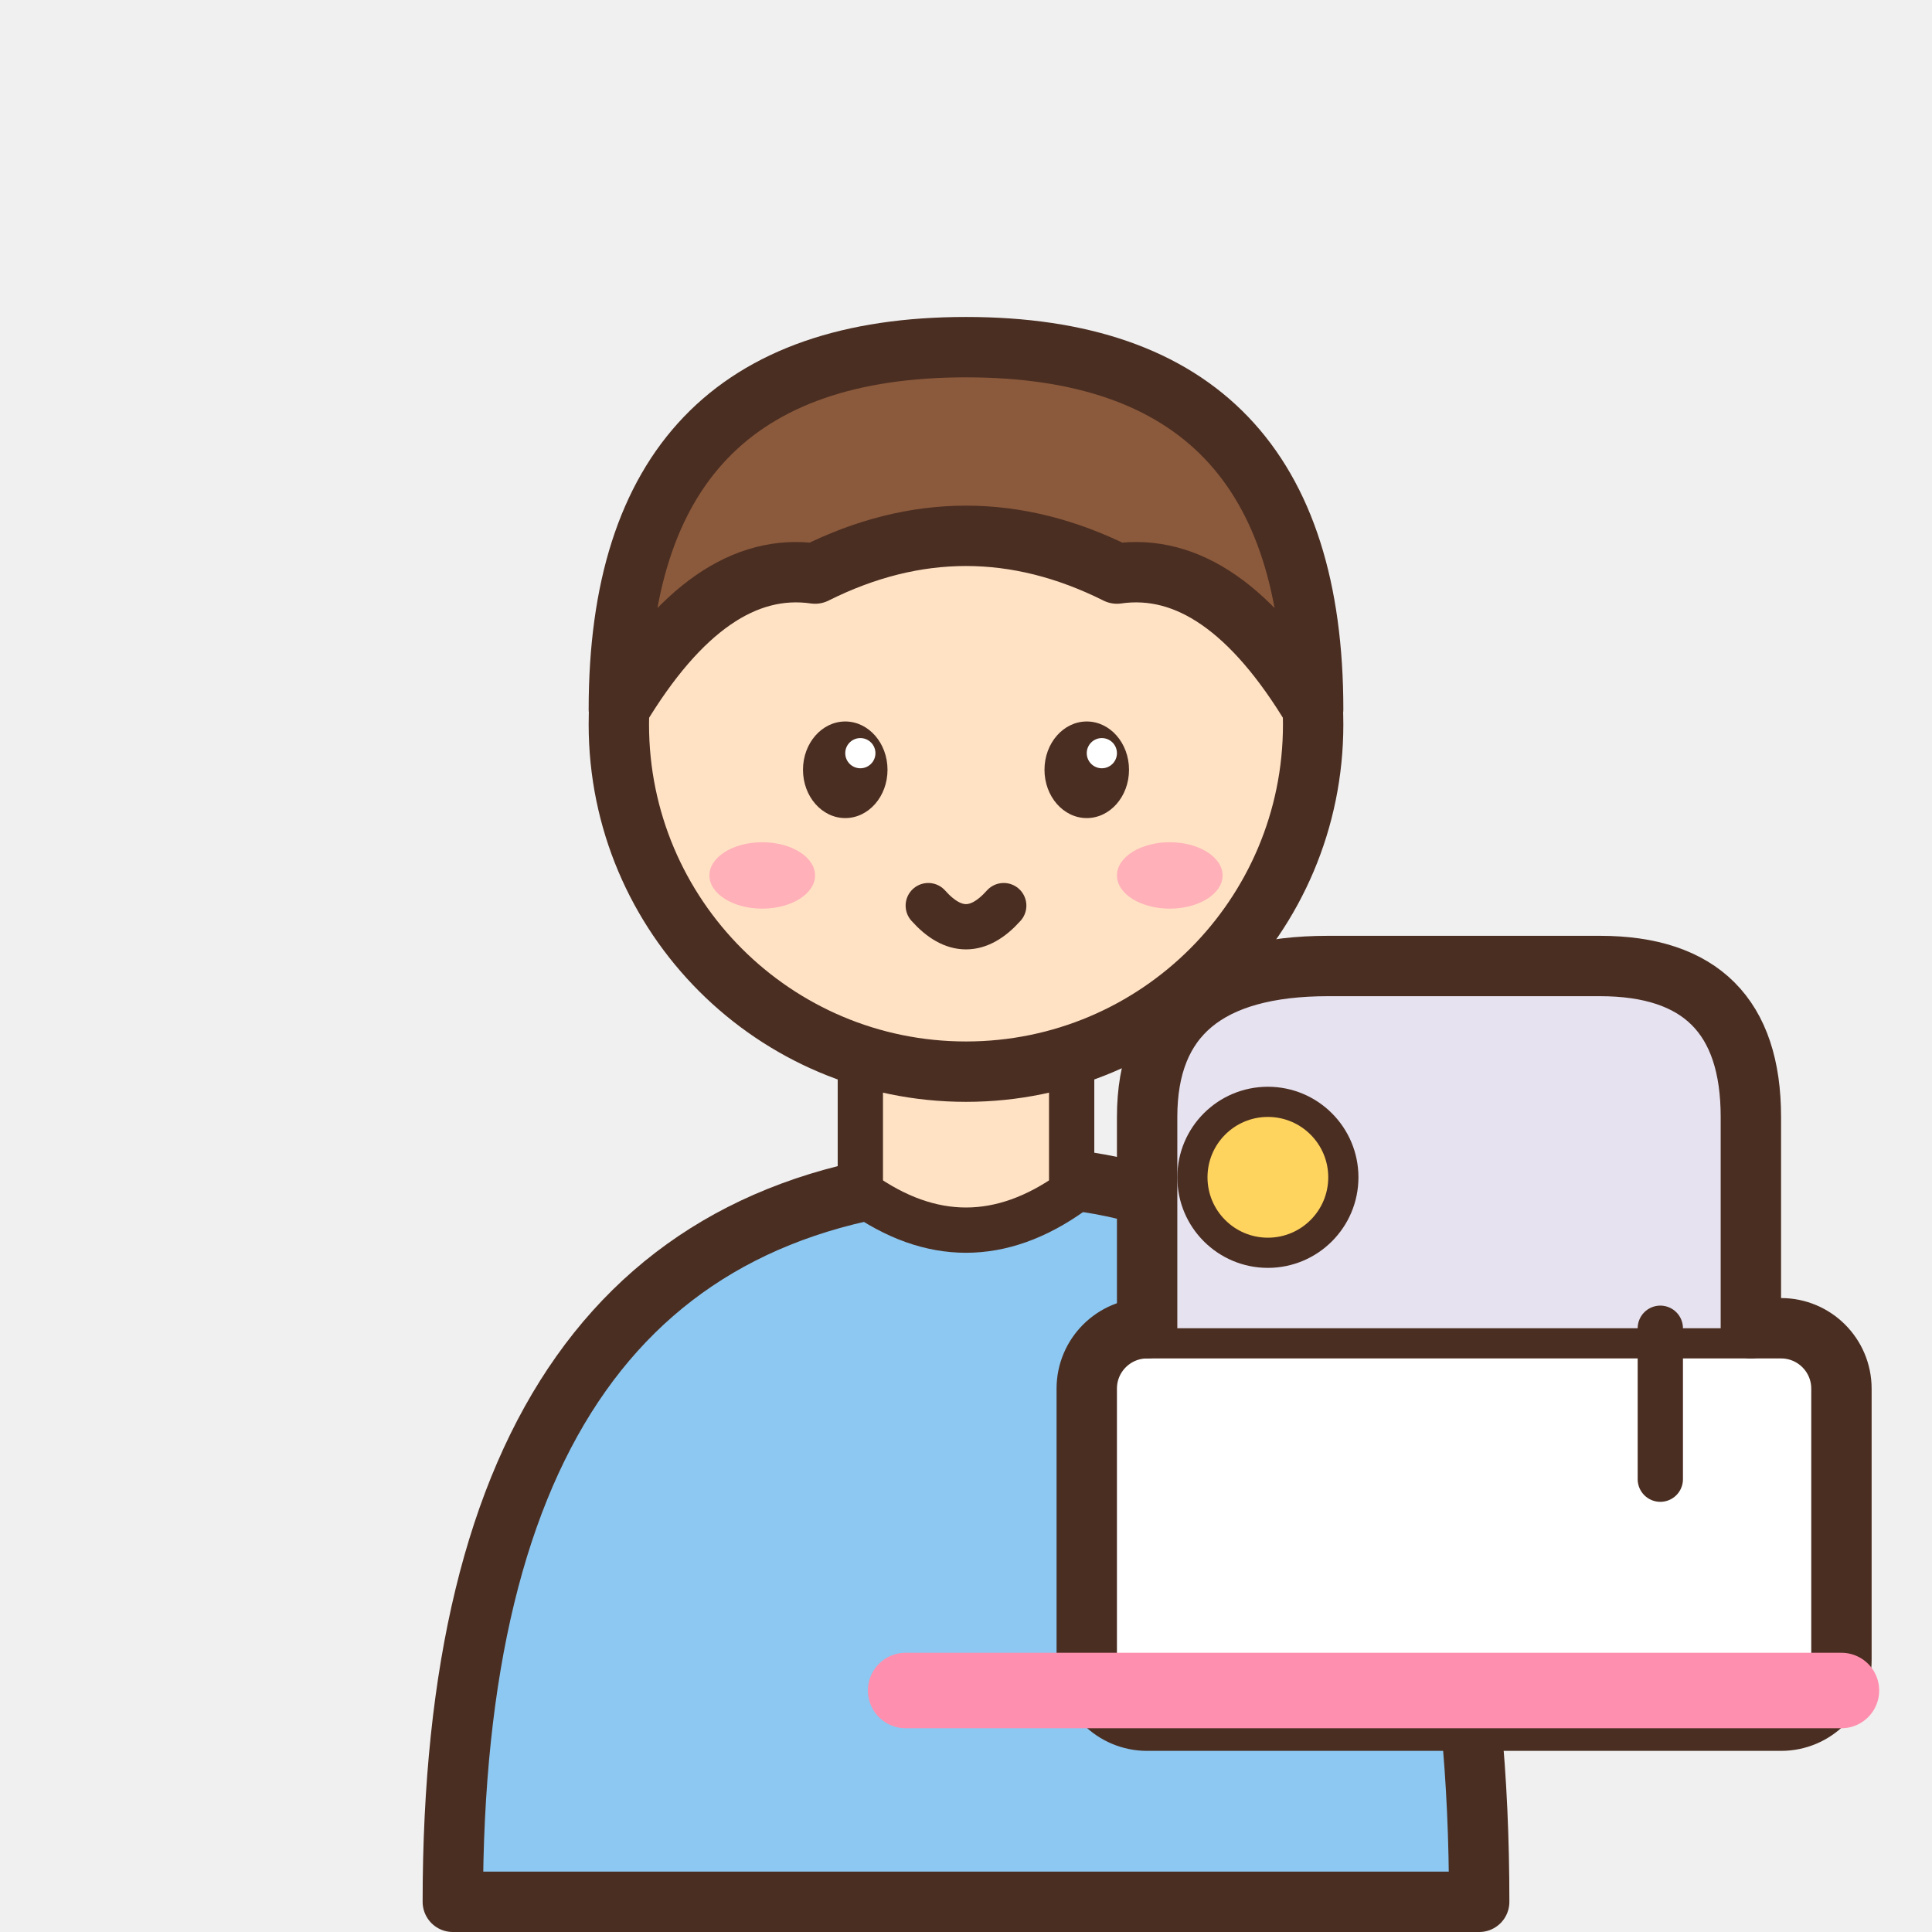
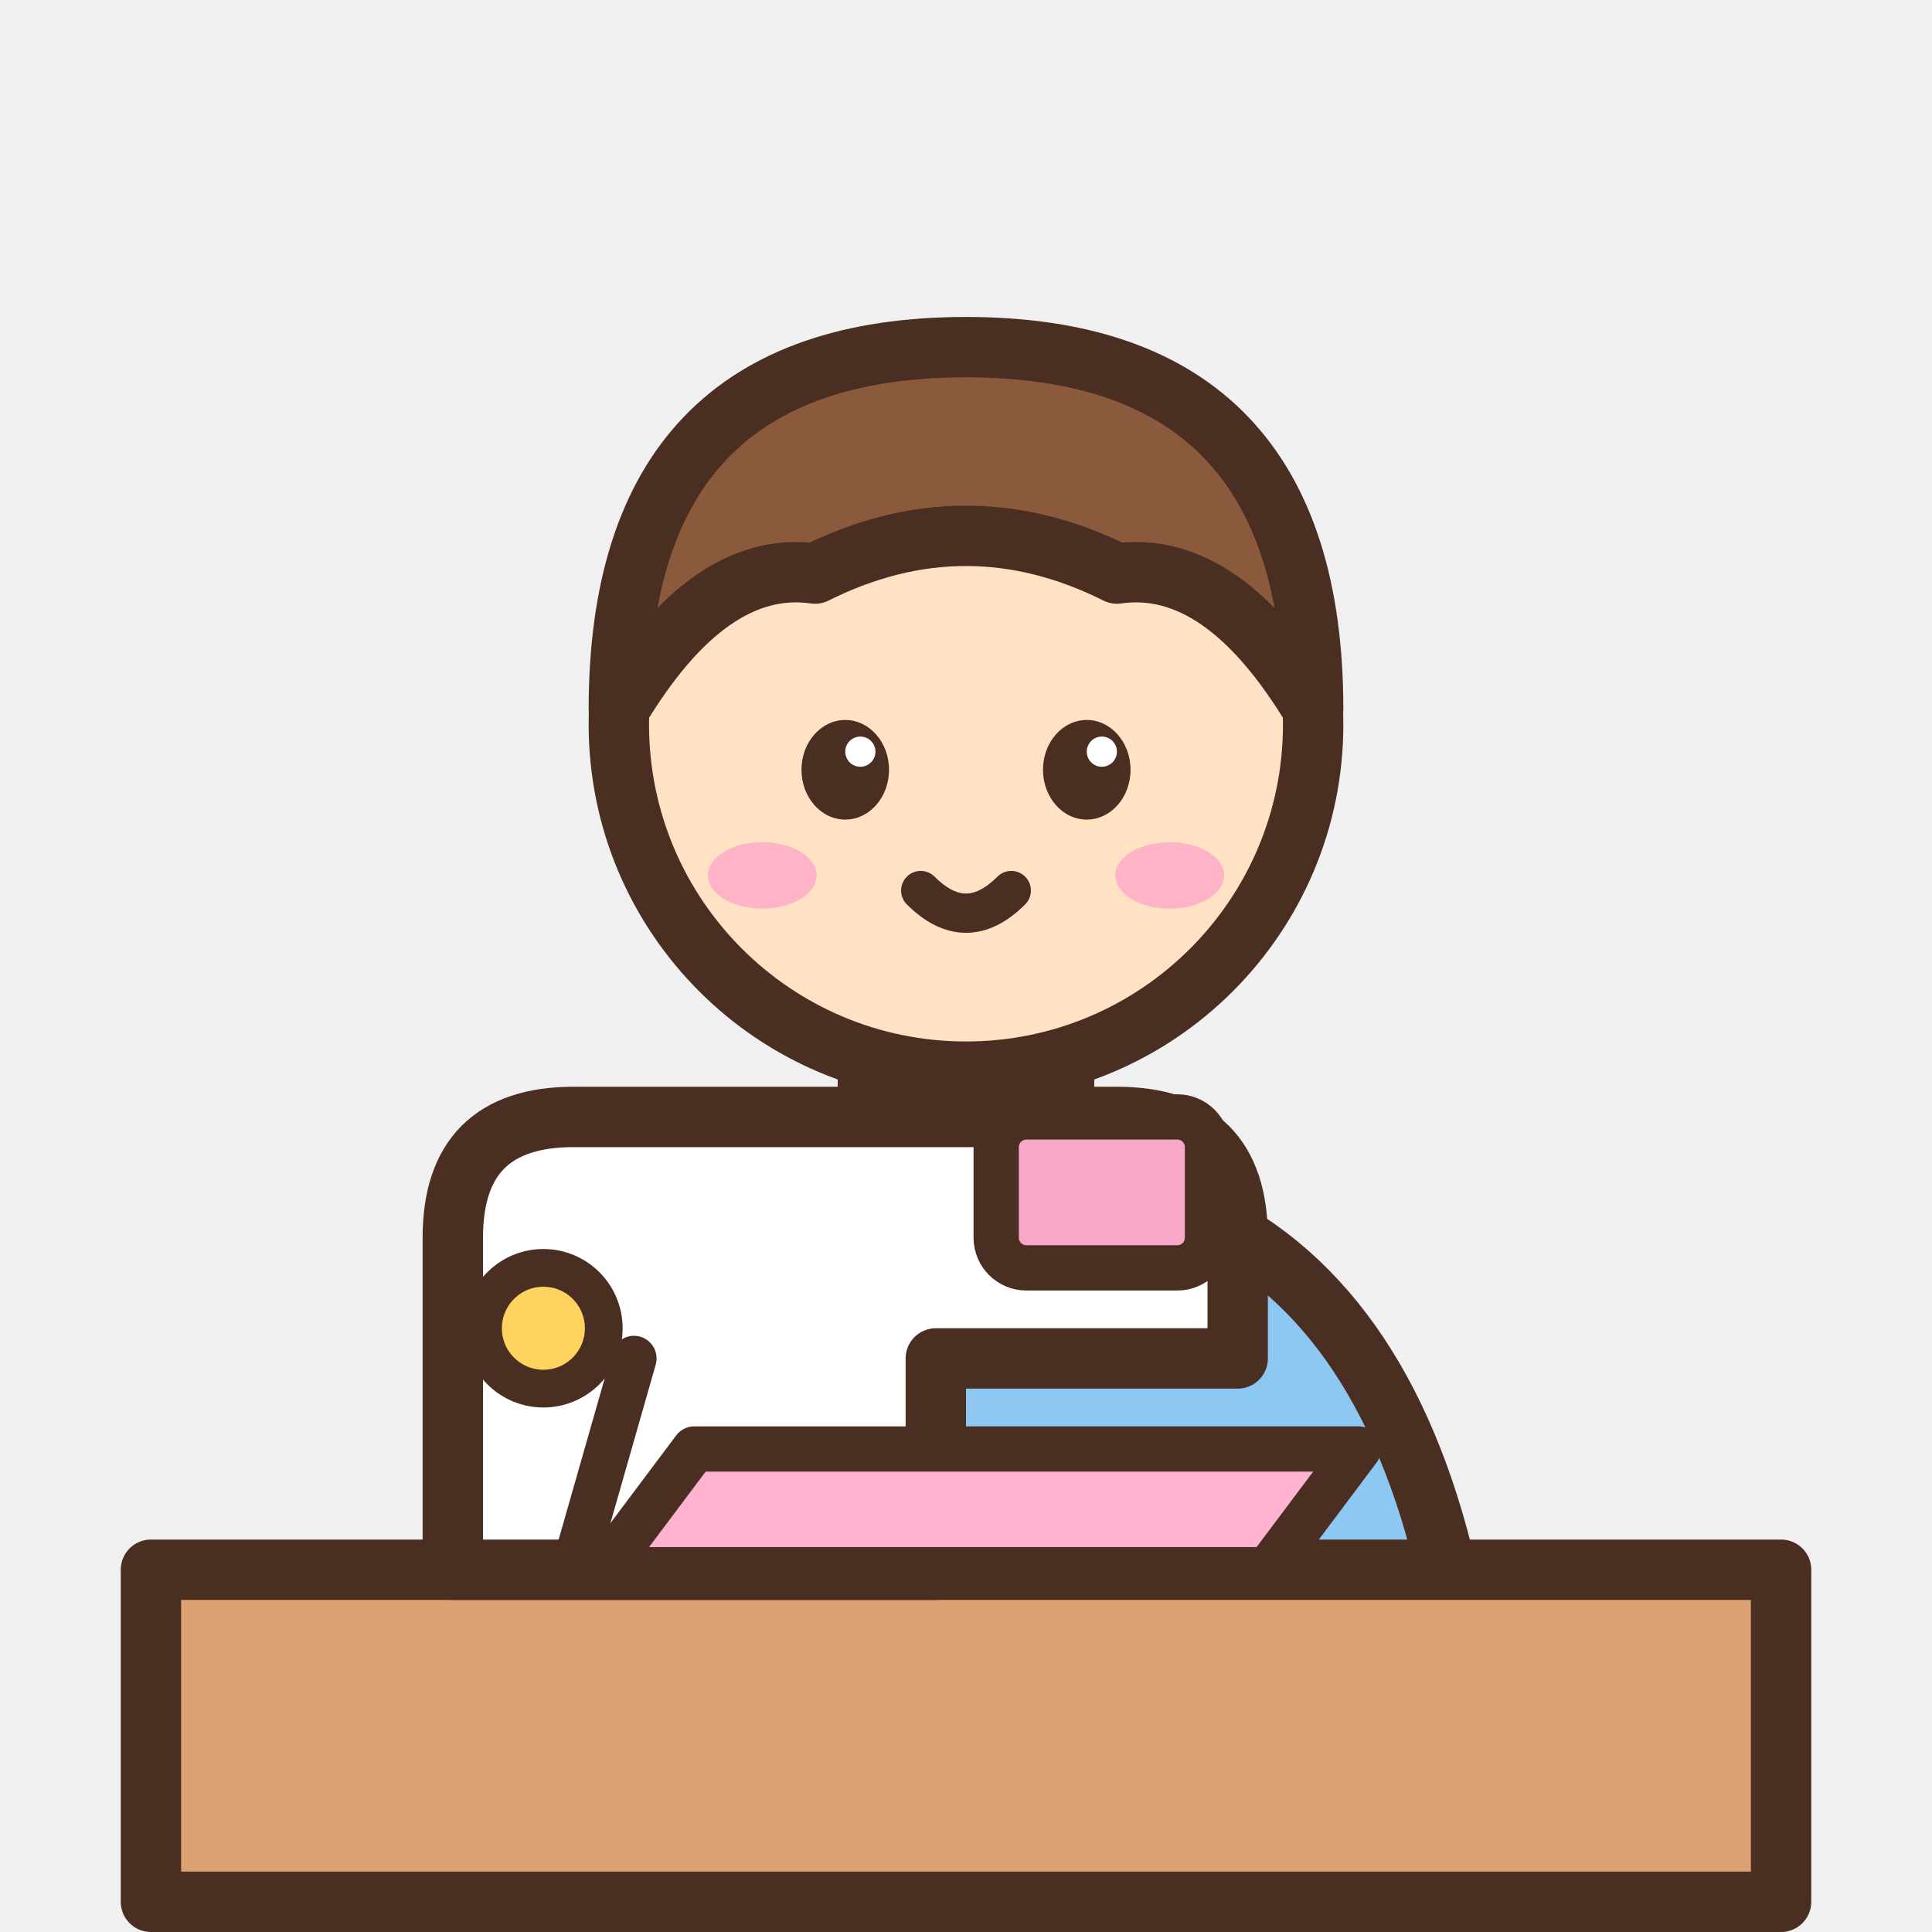
<svg xmlns="http://www.w3.org/2000/svg" viewBox="0 0 128 128">
  <g stroke="#4b2e22" stroke-width="4" stroke-linejoin="round" stroke-linecap="round">
    <path d="M30 126q0-46 34-48t34 48Z" fill="#8cc8f2" />
    <path d="M57 70h14v9q-7 5-14 0Z" fill="#ffe2c4" stroke-width="3" />
    <circle cx="64" cy="48" r="23" fill="#ffe2c4" />
    <path d="M41 47q0-24 23-24t23 24q-6-10-13-9-10-5-20 0-7-1-13 9Z" fill="#8b5a3c" />
    <g stroke="none">
-       <ellipse cx="56" cy="51" rx="2.8" ry="3.2" fill="#4b2e22" />
-       <ellipse cx="72" cy="51" rx="2.8" ry="3.2" fill="#4b2e22" />
-       <circle cx="57.0" cy="49.9" r="1.0" fill="#fff" />
-       <circle cx="73.0" cy="49.9" r="1.0" fill="#fff" />
-       <g fill="#ff9bb5" opacity=".7">
-         <ellipse cx="50.5" cy="58" rx="3.5" ry="2.2" />
-         <ellipse cx="77.5" cy="58" rx="3.5" ry="2.2" />
-       </g>
+       <ellipse cx="56.0" cy="51" rx="2.9" ry="3.3" fill="#4b2e22" />
+       <ellipse cx="72.0" cy="51" rx="2.9" ry="3.3" fill="#4b2e22" />
+       <circle cx="57.0" cy="49.8" r="1.0" fill="#fff" />
+       <circle cx="73.0" cy="49.8" r="1.0" fill="#fff" />
+       <ellipse cx="50.5" cy="58.0" rx="3.6" ry="2.2" fill="#ffb3c6" />
+       <ellipse cx="77.5" cy="58.0" rx="3.6" ry="2.2" fill="#ffb3c6" />
    </g>
-     <path d="M61.5 60q2.5 2.8 5 0" fill="none" stroke-width="3" />
-     <rect x="72" y="88" width="50" height="26" rx="4" fill="#ffffff" />
-     <path d="M76 88V74q0-10 12-10h18q10 0 10 10v14" fill="#e6e2f0" />
-     <path d="M110 88v10" stroke-width="3" />
-     <path d="M60 112h62" stroke="#ff8fae" stroke-width="5" />
-     <circle cx="84" cy="78" r="5" fill="#ffd45e" stroke-width="2" />
+     <path d="M61.0 59.0q3.0 3.0 6.0 0" fill="none" stroke-width="2.6" />
+     <path d="M10 104h108v22H10Z" fill="#dba371" />
+     <path d="M30 104V82q0-8 8-8h36q8 0 8 8v8H62v14Z" fill="#ffffff" />
+     <rect x="66" y="74" width="14" height="10" rx="2" fill="#f7a8c8" stroke-width="3" />
+     <path d="M38 104l4-14" stroke-width="3" />
+     <path d="M40 104h44l6-8H46Z" fill="#ffb3d1" stroke-width="3" />
+     <circle cx="36" cy="88" r="4" fill="#ffd45e" stroke-width="2.5" />
  </g>
</svg>
